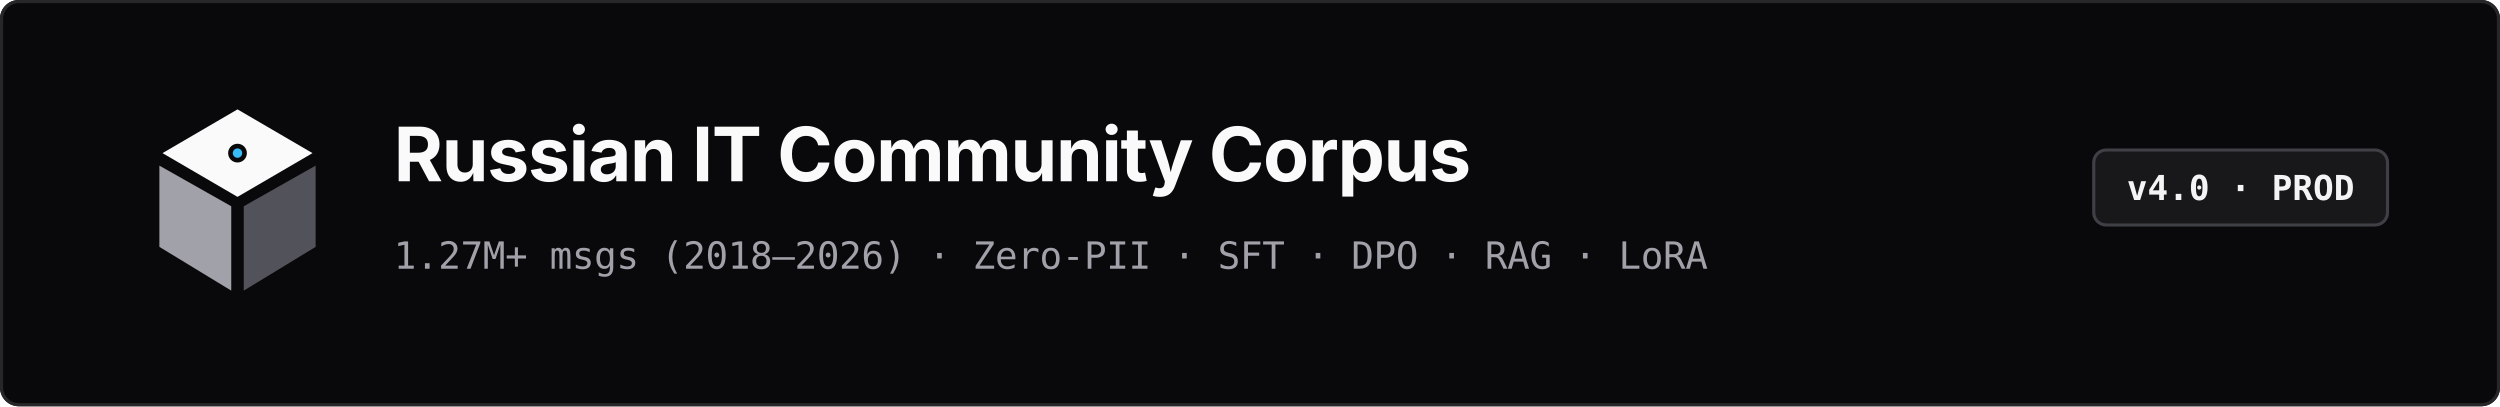
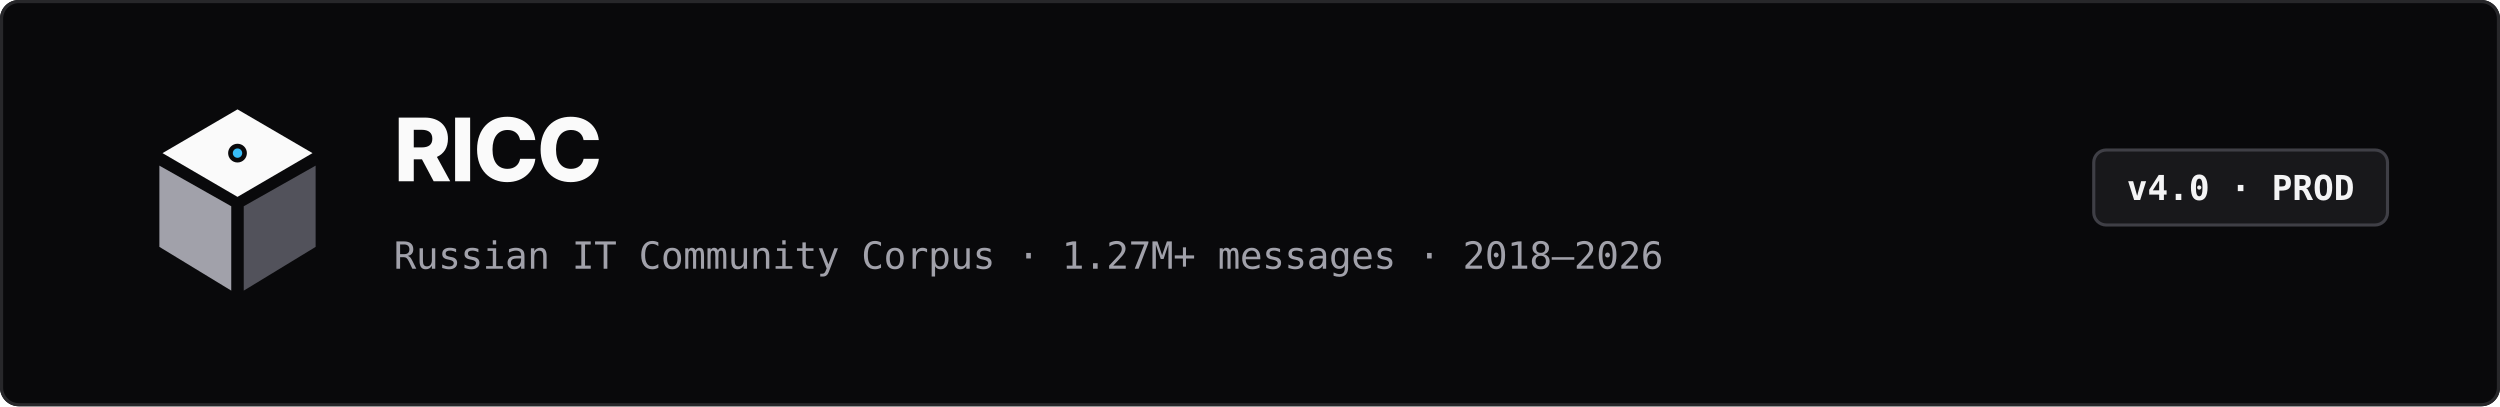
<svg xmlns="http://www.w3.org/2000/svg" viewBox="0 0 800 130" width="800" height="130">
  <rect width="800" height="130" fill="#09090b" rx="6" />
  <rect x="0.5" y="0.5" width="799" height="129" rx="5.5" fill="none" stroke="#27272a" stroke-width="1" />
  <g transform="translate(36, 25)">
    <path d="M40 10 L64 24 L40 38 L16 24 Z" fill="#fafafa" />
    <path d="M15 28 L38 41 L38 68 L15 54 Z" fill="#a1a1aa" />
    <path d="M42 41 L65 28 L65 54 L42 68 Z" fill="#52525b" />
    <circle cx="40" cy="24" r="3" fill="#09090b" />
    <circle cx="40" cy="24" r="1.5" fill="#38bdf8" />
  </g>
-   <text x="126" y="58" font-family="-apple-system, BlinkMacSystemFont, 'Segoe UI', 'Inter', Roboto, sans-serif" font-size="24" font-weight="700" fill="#fafafa" letter-spacing="-0.4">
-     Russian IT Community Corpus
+   <text x="126" y="58" font-family="-apple-system, BlinkMacSystemFont, 'Segoe UI', 'Inter', Roboto, sans-serif" font-size="28" font-weight="800" fill="#fafafa" letter-spacing="-0.5">
+     RICC
  </text>
  <text x="126" y="86" font-family="'JetBrains Mono', 'SFMono-Regular', Menlo, Monaco, Consolas, monospace" font-size="12" font-weight="500" fill="#a1a1aa" letter-spacing="-0.1">
-     1.27M+ msgs (2018–2026) · Zero-PII · SFT · DPO · RAG · LoRA
+     Russian IT Community Corpus · 1.27M+ messages · 2018–2026
  </text>
  <g transform="translate(670, 48)">
    <rect width="94" height="24" rx="4" fill="#18181b" stroke="#3f3f46" stroke-width="1" />
    <text x="47" y="16" font-family="'JetBrains Mono', monospace" font-size="11" font-weight="600" fill="#f4f4f5" text-anchor="middle">v4.0 · PROD</text>
  </g>
</svg>
